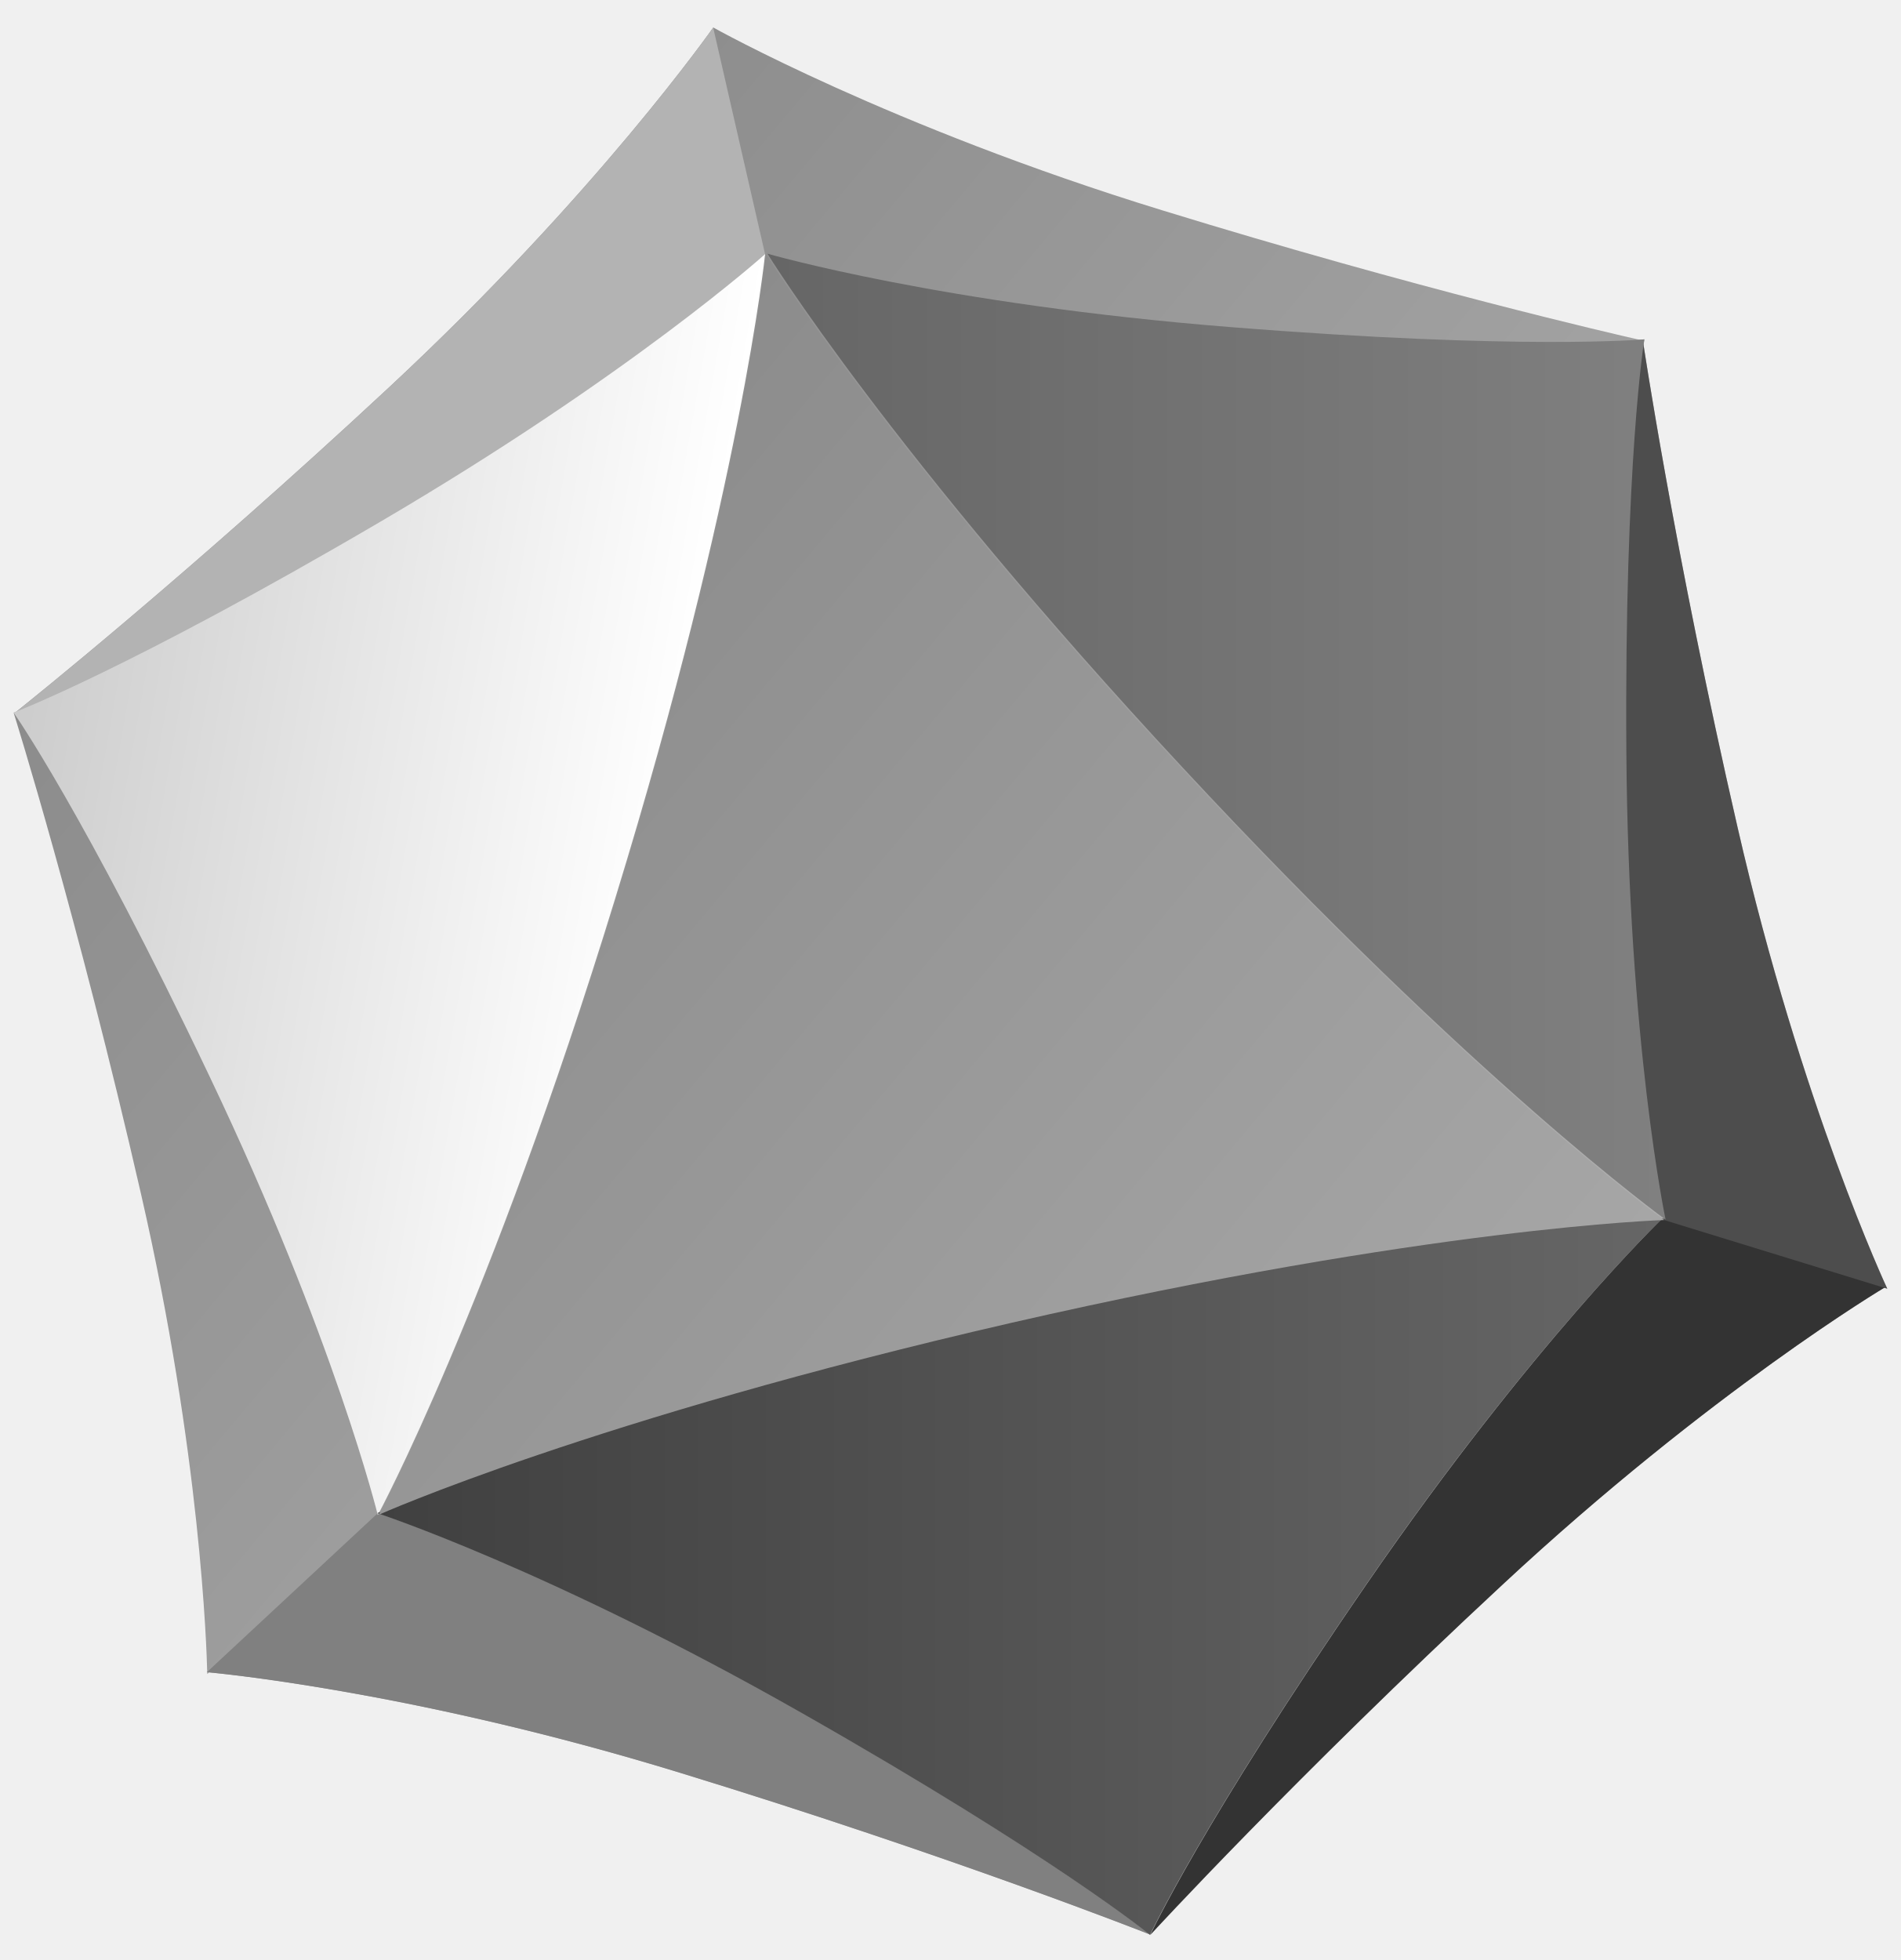
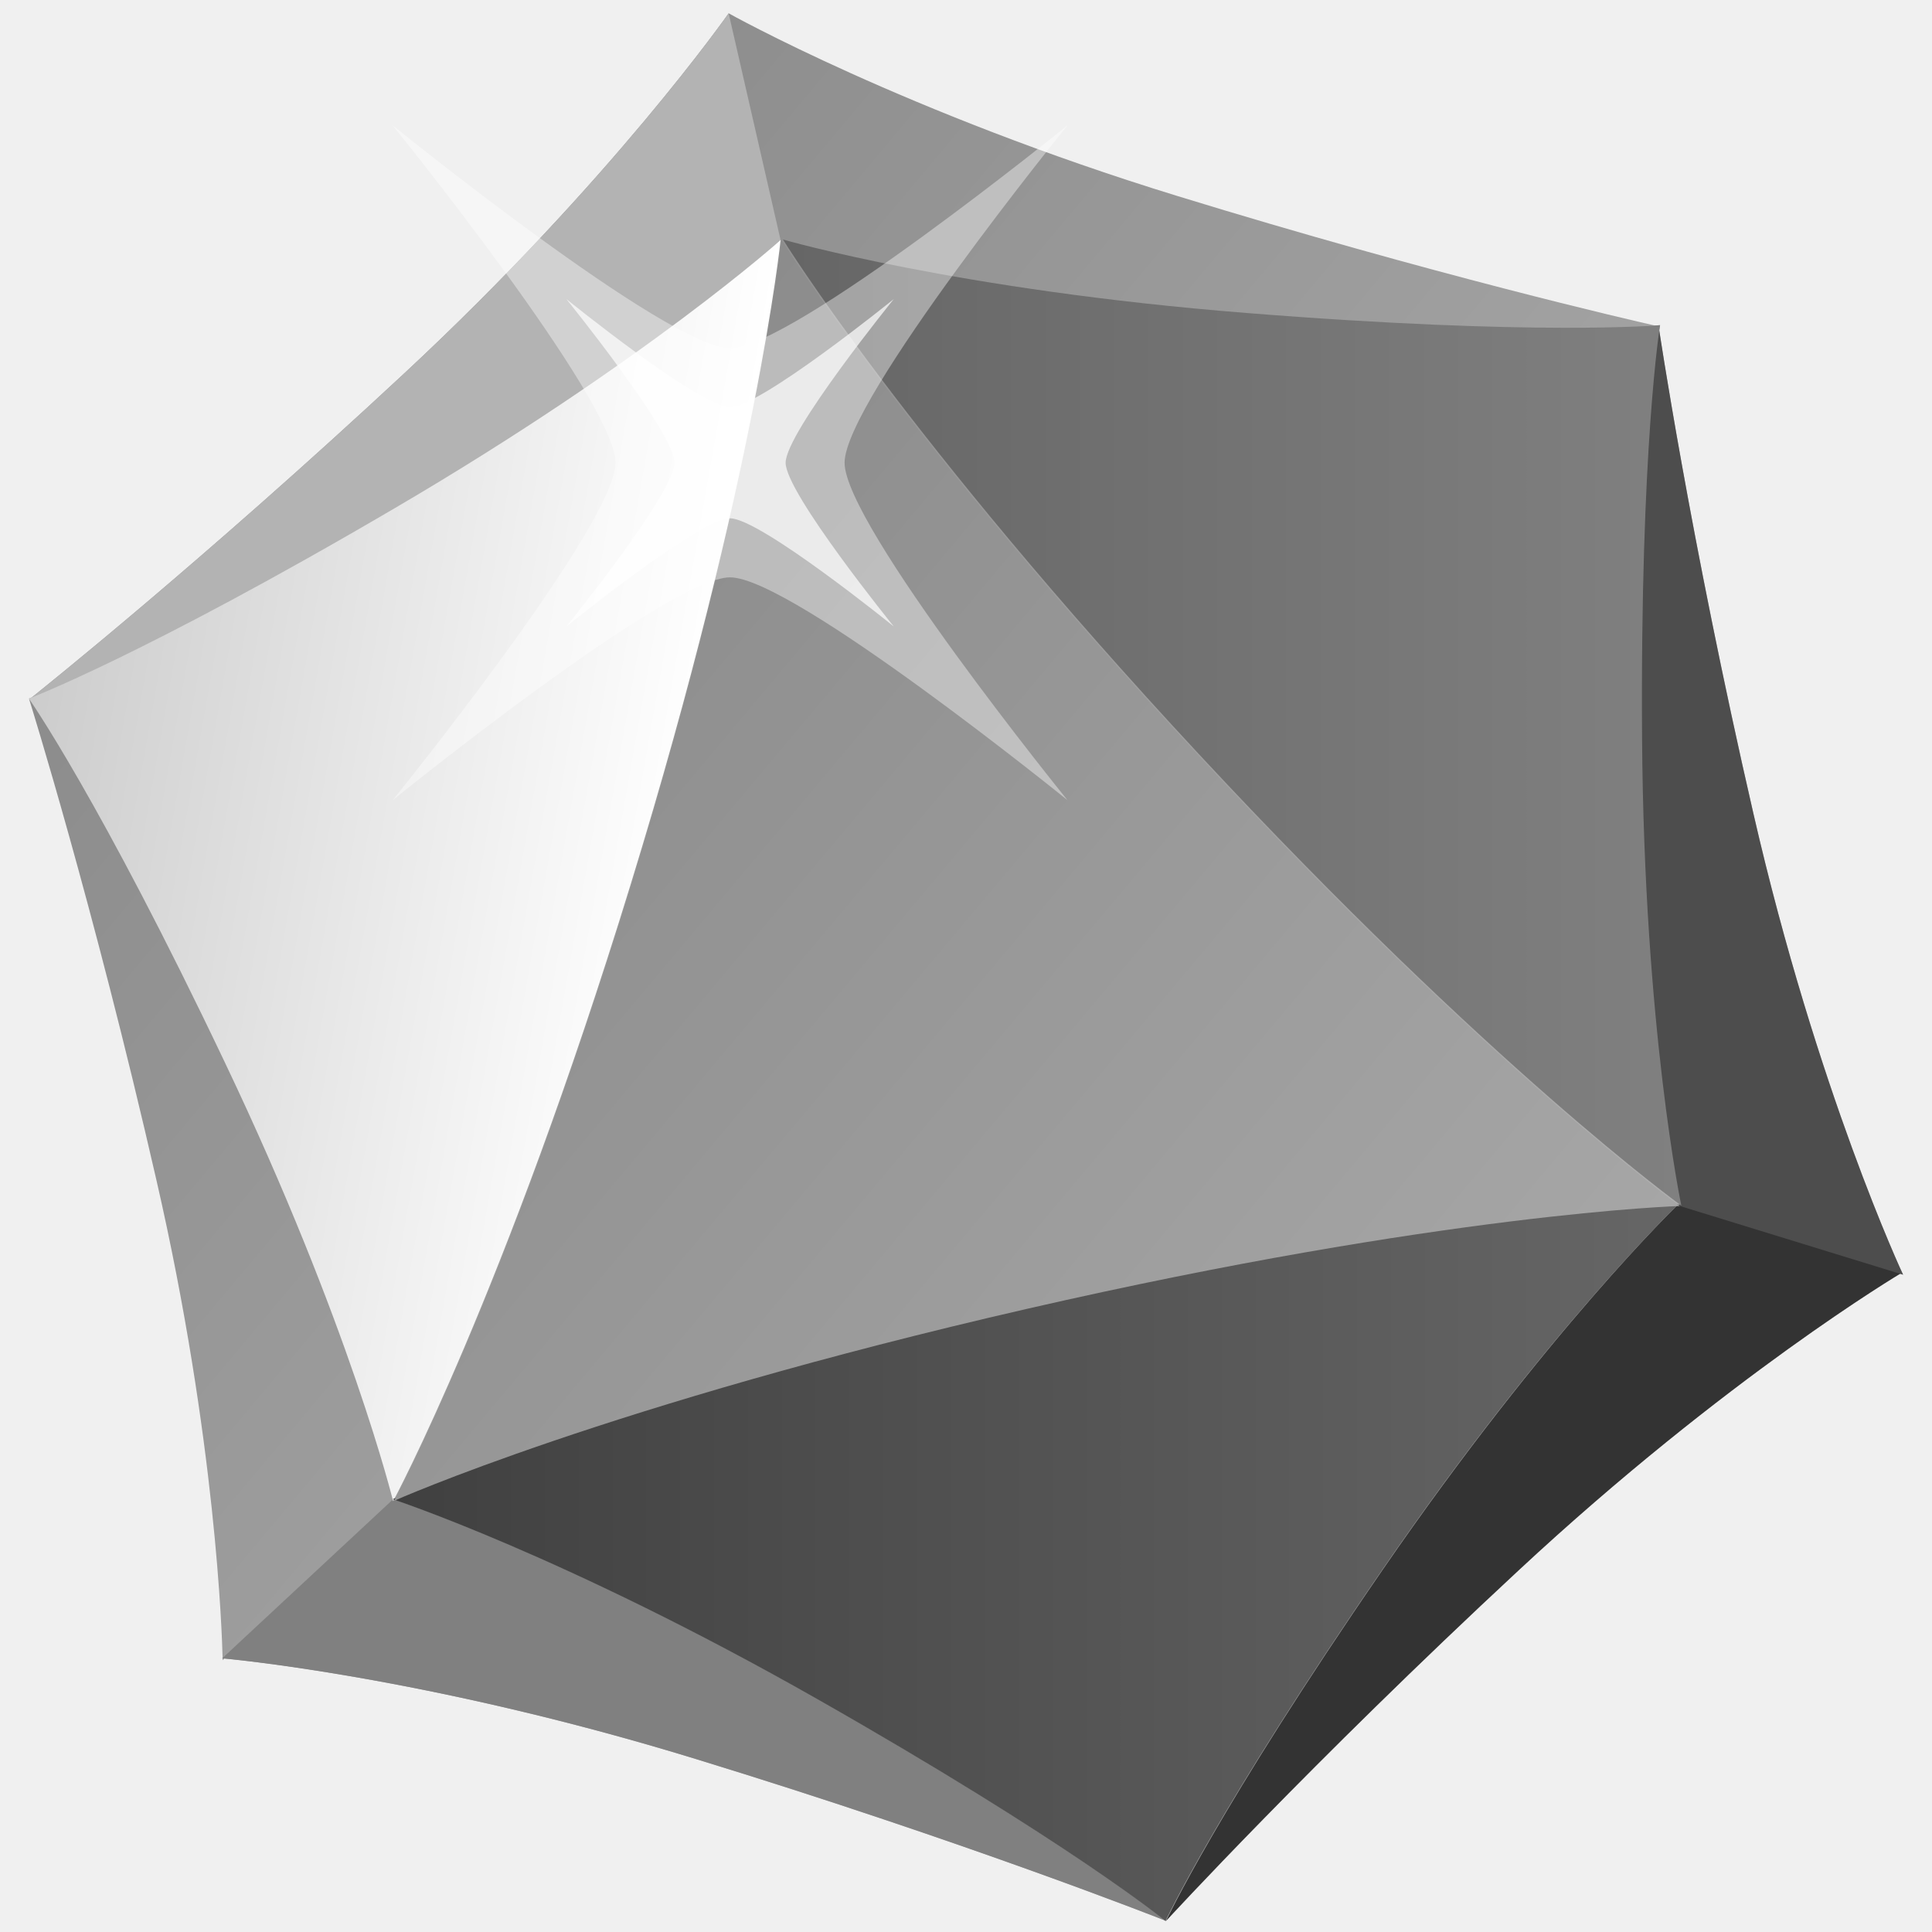
- <svg xmlns="http://www.w3.org/2000/svg" version="1.1" id="Layer_1" x="0px" y="0px" width="27.468px" height="28.318px" viewBox="0 0 27.468 28.318" enable-background="new 0 0 27.468 28.318" xml:space="preserve">
-   <linearGradient id="SVGID_1_" gradientUnits="userSpaceOnUse" x1="3.551" y1="6.3" x2="23.536" y2="23.069">
+ <svg xmlns="http://www.w3.org/2000/svg" version="1.1" id="Layer_1" x="0px" y="0px" width="28.347px" height="28.347px" viewBox="0 0 28.347 28.347" enable-background="new 0 0 28.347 28.347" xml:space="preserve">
+   <linearGradient id="SVGID_1_" gradientUnits="userSpaceOnUse" x1="3.832" y1="6.191" x2="24.13" y2="23.224">
    <stop offset="0" style="stop-color:#8C8C8C" />
    <stop offset="1" style="stop-color:#B3B3B3" />
  </linearGradient>
-   <path fill="url(#SVGID_1_)" d="M16.625,27.953c0,0,2.078-2.264,5.089-5.061c2.899-2.697,5.34-4.184,5.513-4.287l0.044,0.014  c0,0-1.244-2.656-2.163-6.664c-0.844-3.668-1.29-6.519-1.359-6.973c0.008-0.052,0.012-0.079,0.012-0.079s-0.03,0.002-0.076,0.005  c-0.336-0.076-3.205-0.735-6.893-1.87c-3.928-1.206-6.486-2.641-6.486-2.641v0.001C10.303,0.4,8.624,2.805,5.616,5.602  c-2.882,2.682-5.188,4.527-5.379,4.679c-0.013,0.005-0.04,0.016-0.04,0.016s0.006,0.009,0.007,0.01l-0.003,0.002l0,0l0,0.001  l-0.001,0l0.001,0c0.004,0.012,0.921,2.939,1.836,6.938c0.864,3.762,0.949,6.58,0.957,6.906L2.989,24.16c0,0,0.005,0,0.006,0  c0,0.014,0,0.027,0,0.027l0.026-0.025c0.324,0.031,3.126,0.32,6.818,1.455c3.777,1.158,6.555,2.244,6.765,2.328  c0.001,0,0.013,0.01,0.013,0.01l0.002-0.004L16.625,27.953l-0.005-0.004" />
+   <path fill="url(#SVGID_1_)" d="M17.11,28.184c0,0,2.11-2.3,5.169-5.141c2.944-2.739,5.424-4.249,5.599-4.354l0.045,0.015  c0,0-1.264-2.698-2.197-6.769c-0.856-3.726-1.311-6.621-1.381-7.083c0.008-0.053,0.012-0.081,0.012-0.081s-0.03,0.002-0.077,0.005  c-0.341-0.077-3.255-0.747-7.001-1.899c-3.989-1.225-6.588-2.682-6.588-2.682v0.001c-0.002,0.002-1.708,2.445-4.762,5.285  c-2.927,2.724-5.271,4.599-5.464,4.753c-0.013,0.005-0.04,0.016-0.04,0.016s0.006,0.009,0.007,0.01l-0.003,0.002l0,0l0,0.001  l-0.001,0l0.001,0c0.004,0.013,0.936,2.986,1.865,7.047c0.878,3.821,0.964,6.684,0.972,7.016l-0.006,0.006c0,0,0.005,0,0.006,0  c0,0.014,0,0.027,0,0.027l0.027-0.025c0.329,0.031,3.175,0.325,6.925,1.478c3.836,1.177,6.658,2.279,6.871,2.365  c0.001,0,0.013,0.01,0.013,0.01l0.002-0.004L17.11,28.184l-0.006-0.004" />
  <g>
-     <path fill="#B3B3B3" d="M5.616,5.602c3.009-2.798,4.689-5.204,4.689-5.204l0.753,3.288c0,0-1.946,1.748-5.566,3.87   C1.865,9.682,0.201,10.31,0.201,10.31S2.608,8.401,5.616,5.602z" />
+     <path fill="#B3B3B3" d="M5.928,5.481c3.056-2.842,4.763-5.286,4.763-5.286l0.765,3.34c0,0-1.977,1.775-5.653,3.931   c-3.685,2.159-5.375,2.797-5.375,2.797S2.873,8.324,5.928,5.481z" />
  </g>
  <g>
-     <path fill="#808080" d="M9.839,25.617C5.912,24.41,2.989,24.16,2.989,24.16l2.471-2.299c0,0,2.487,0.813,6.134,2.887   c3.654,2.078,5.031,3.205,5.031,3.205S13.768,26.822,9.839,25.617z" />
+     <path fill="#808080" d="M10.218,25.811c-3.99-1.226-6.958-1.479-6.958-1.479l2.509-2.335c0,0,2.527,0.825,6.231,2.932   c3.711,2.111,5.111,3.256,5.111,3.256S14.208,27.035,10.218,25.811z" />
  </g>
  <g>
-     <path fill="#333333" d="M21.714,22.892c3.009-2.799,5.53-4.297,5.53-4.297l-3.225-0.99c0,0-1.885,1.814-4.264,5.271   c-2.384,3.461-3.131,5.076-3.131,5.076S18.703,25.689,21.714,22.892z" />
+     <path fill="#333333" d="M22.279,23.043c3.056-2.843,5.617-4.364,5.617-4.364l-3.275-1.006c0,0-1.915,1.843-4.331,5.354   c-2.421,3.516-3.18,5.156-3.18,5.156S19.221,25.884,22.279,23.043z" />
  </g>
  <g>
-     <path fill="#4D4D4D" d="M25.107,11.955c0.919,4.007,2.163,6.664,2.163,6.664l-3.225-0.992c0,0-0.539-2.561-0.568-6.756   c-0.028-4.204,0.26-5.959,0.26-5.959S24.187,7.95,25.107,11.955z" />
+     <path fill="#4D4D4D" d="M25.726,11.934c0.934,4.071,2.197,6.769,2.197,6.769l-3.275-1.008c0,0-0.548-2.602-0.577-6.863   c-0.029-4.27,0.264-6.053,0.264-6.053S24.79,7.866,25.726,11.934z" />
  </g>
  <g>
-     <linearGradient id="SVGID_2_" gradientUnits="userSpaceOnUse" x1="9.452" y1="12.992" x2="0.017" y2="11.328">
+     <linearGradient id="SVGID_2_" gradientUnits="userSpaceOnUse" x1="9.823" y1="12.987" x2="0.24" y2="11.297">
      <stop offset="0" style="stop-color:#FFFFFF" />
      <stop offset="1" style="stop-color:#CCCCCC" />
    </linearGradient>
-     <path fill="url(#SVGID_2_)" d="M3.028,15.552c-1.807-3.8-2.831-5.256-2.831-5.256s1.665-0.628,5.292-2.754   c3.62-2.122,5.566-3.87,5.566-3.87s-0.344,3.381-2.164,9.303C7.073,18.9,5.459,21.89,5.459,21.89S4.837,19.347,3.028,15.552z" />
+     <path fill="url(#SVGID_2_)" d="M3.299,15.588c-1.835-3.859-2.875-5.338-2.875-5.338s1.691-0.638,5.375-2.798   c3.677-2.155,5.654-3.93,5.654-3.93s-0.349,3.435-2.198,9.449c-1.848,6.018-3.487,9.055-3.487,9.055S5.136,19.442,3.299,15.588z" />
  </g>
  <g>
-     <linearGradient id="SVGID_3_" gradientUnits="userSpaceOnUse" x1="5.452" y1="22.778" x2="24.025" y2="22.778">
+     <linearGradient id="SVGID_3_" gradientUnits="userSpaceOnUse" x1="5.761" y1="22.928" x2="24.627" y2="22.928">
      <stop offset="0" style="stop-color:#404040" />
      <stop offset="1" style="stop-color:#666666" />
    </linearGradient>
-     <path fill="url(#SVGID_3_)" d="M19.751,22.876c-2.385,3.463-3.134,5.078-3.134,5.078s-1.377-1.127-5.032-3.205   c-3.648-2.074-6.134-2.887-6.134-2.887s3.1-1.395,9.138-2.777c6.039-1.387,9.436-1.484,9.436-1.484S22.133,19.414,19.751,22.876z" />
+     <path fill="url(#SVGID_3_)" d="M20.285,23.027c-2.423,3.518-3.184,5.158-3.184,5.158s-1.398-1.145-5.11-3.256   c-3.706-2.106-6.23-2.932-6.23-2.932s3.148-1.417,9.282-2.821c6.134-1.408,9.584-1.508,9.584-1.508S22.704,19.51,20.285,23.027z" />
  </g>
  <g>
-     <linearGradient id="SVGID_4_" gradientUnits="userSpaceOnUse" x1="11.09" y1="10.643" x2="24.067" y2="10.643">
+     <linearGradient id="SVGID_4_" gradientUnits="userSpaceOnUse" x1="11.488" y1="10.601" x2="24.669" y2="10.601">
      <stop offset="0.005" style="stop-color:#666666" />
      <stop offset="1" style="stop-color:#808080" />
    </linearGradient>
-     <path fill="url(#SVGID_4_)" d="M17.795,4.727c4.191,0.334,5.965,0.176,5.965,0.176s-0.289,1.756-0.26,5.962   c0.028,4.195,0.567,6.756,0.567,6.756s-2.757-1.988-6.974-6.527c-4.22-4.537-6.004-7.429-6.004-7.429S13.605,4.396,17.795,4.727z" />
+     <path fill="url(#SVGID_4_)" d="M18.298,4.593c4.258,0.339,6.059,0.178,6.059,0.178s-0.293,1.784-0.264,6.056   c0.029,4.261,0.576,6.862,0.576,6.862s-2.8-2.02-7.083-6.629c-4.286-4.608-6.098-7.546-6.098-7.546S14.043,4.257,18.298,4.593z" />
  </g>
  <g>
-     <linearGradient id="SVGID_5_" gradientUnits="userSpaceOnUse" x1="5.428" y1="10.393" x2="19.915" y2="22.549">
+     <linearGradient id="SVGID_5_" gradientUnits="userSpaceOnUse" x1="5.736" y1="10.347" x2="20.453" y2="22.696">
      <stop offset="0" style="stop-color:#8C8C8C" />
      <stop offset="1" style="stop-color:#A6A6A6" />
    </linearGradient>
-     <path fill="url(#SVGID_5_)" d="M17.074,11.099c4.206,4.528,6.972,6.528,6.972,6.528s-3.395,0.102-9.436,1.486   c-6.039,1.387-9.139,2.773-9.139,2.773s1.614-2.99,3.433-8.914c1.819-5.921,2.164-9.303,2.164-9.303S12.853,6.563,17.074,11.099z" />
+     <path fill="url(#SVGID_5_)" d="M17.566,11.064c4.272,4.599,7.081,6.631,7.081,6.631s-3.448,0.103-9.584,1.51   c-6.134,1.408-9.282,2.816-9.282,2.816s1.64-3.037,3.487-9.054c1.848-6.014,2.198-9.449,2.198-9.449S13.278,6.457,17.566,11.064z" />
  </g>
+   <path opacity="0.4" fill="#FFFFFF" d="M15.663,11.741c0,0-4.037-3.27-4.951-3.27c-0.915,0-4.951,3.27-4.951,3.27  s3.27-4.037,3.27-4.951s-3.27-4.951-3.27-4.951s4.037,3.27,4.951,3.27s4.951-3.27,4.951-3.27s-3.271,4.035-3.271,4.951  C12.393,7.704,15.663,11.741,15.663,11.741z" />
+   <path opacity="0.7" fill="#FFFFFF" d="M13.114,9.192c0,0-1.959-1.587-2.402-1.587S8.31,9.192,8.31,9.192S9.896,7.233,9.896,6.79  S8.31,4.388,8.31,4.388s1.959,1.586,2.402,1.586s2.402-1.586,2.402-1.586s-1.587,1.958-1.587,2.402  C11.527,7.233,13.114,9.192,13.114,9.192z" />
</svg>
